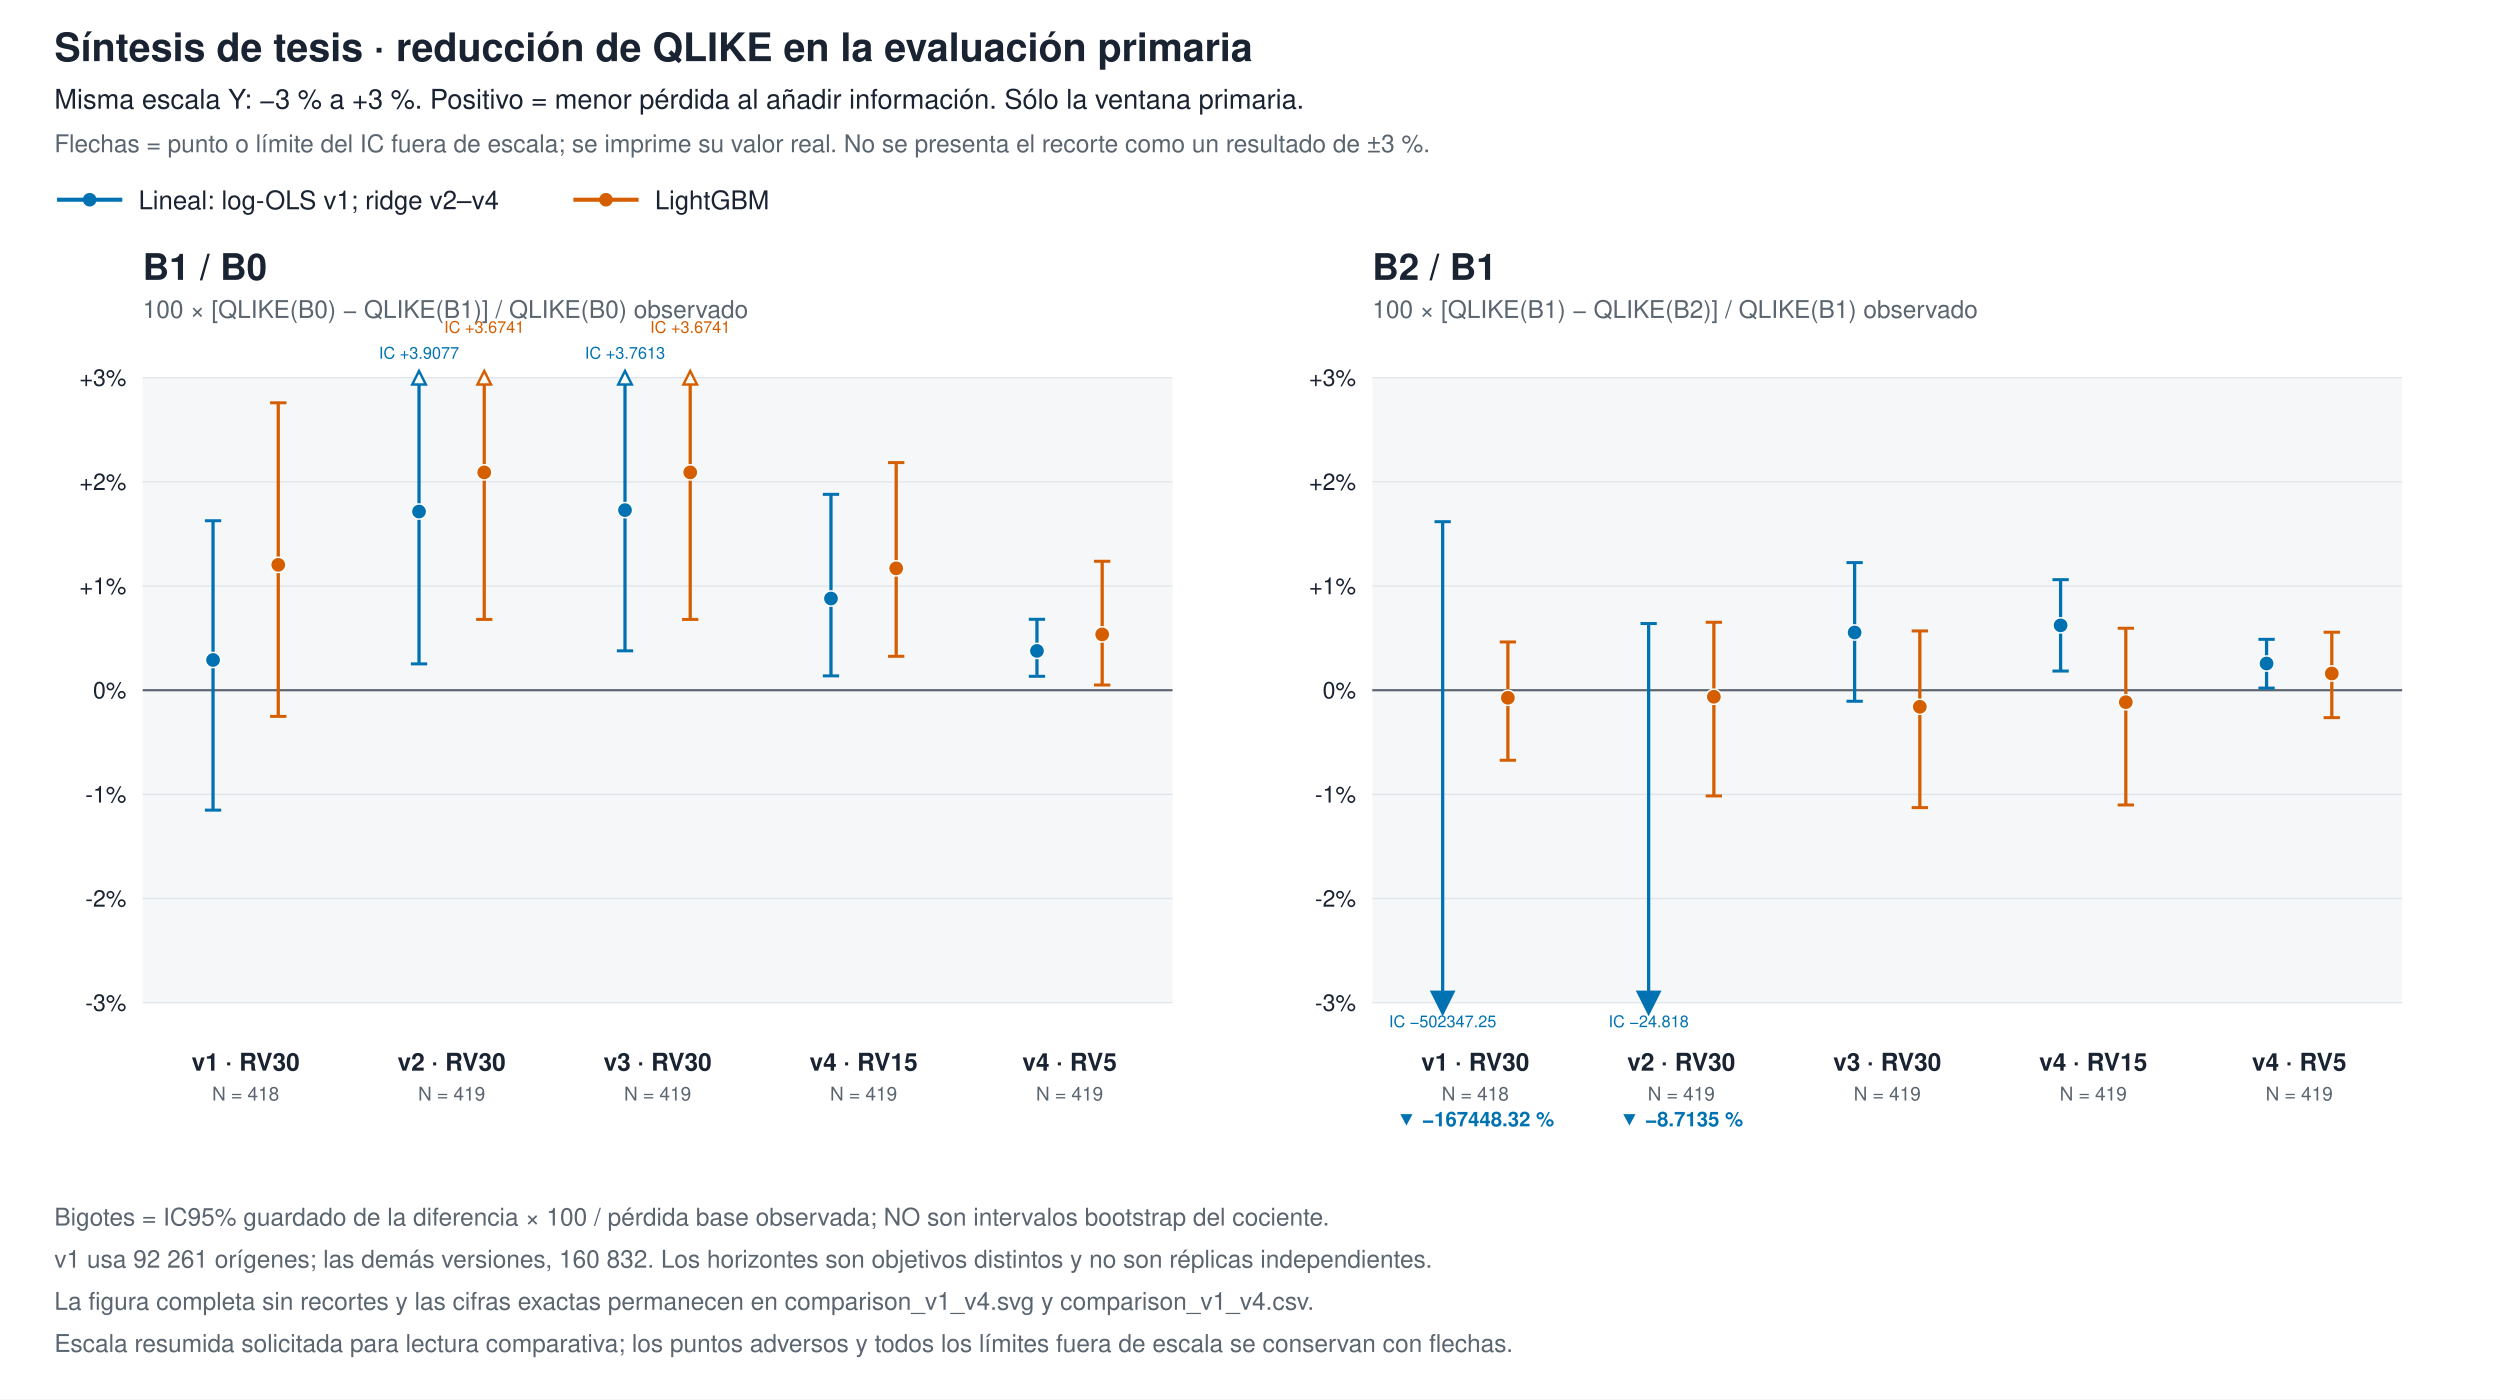
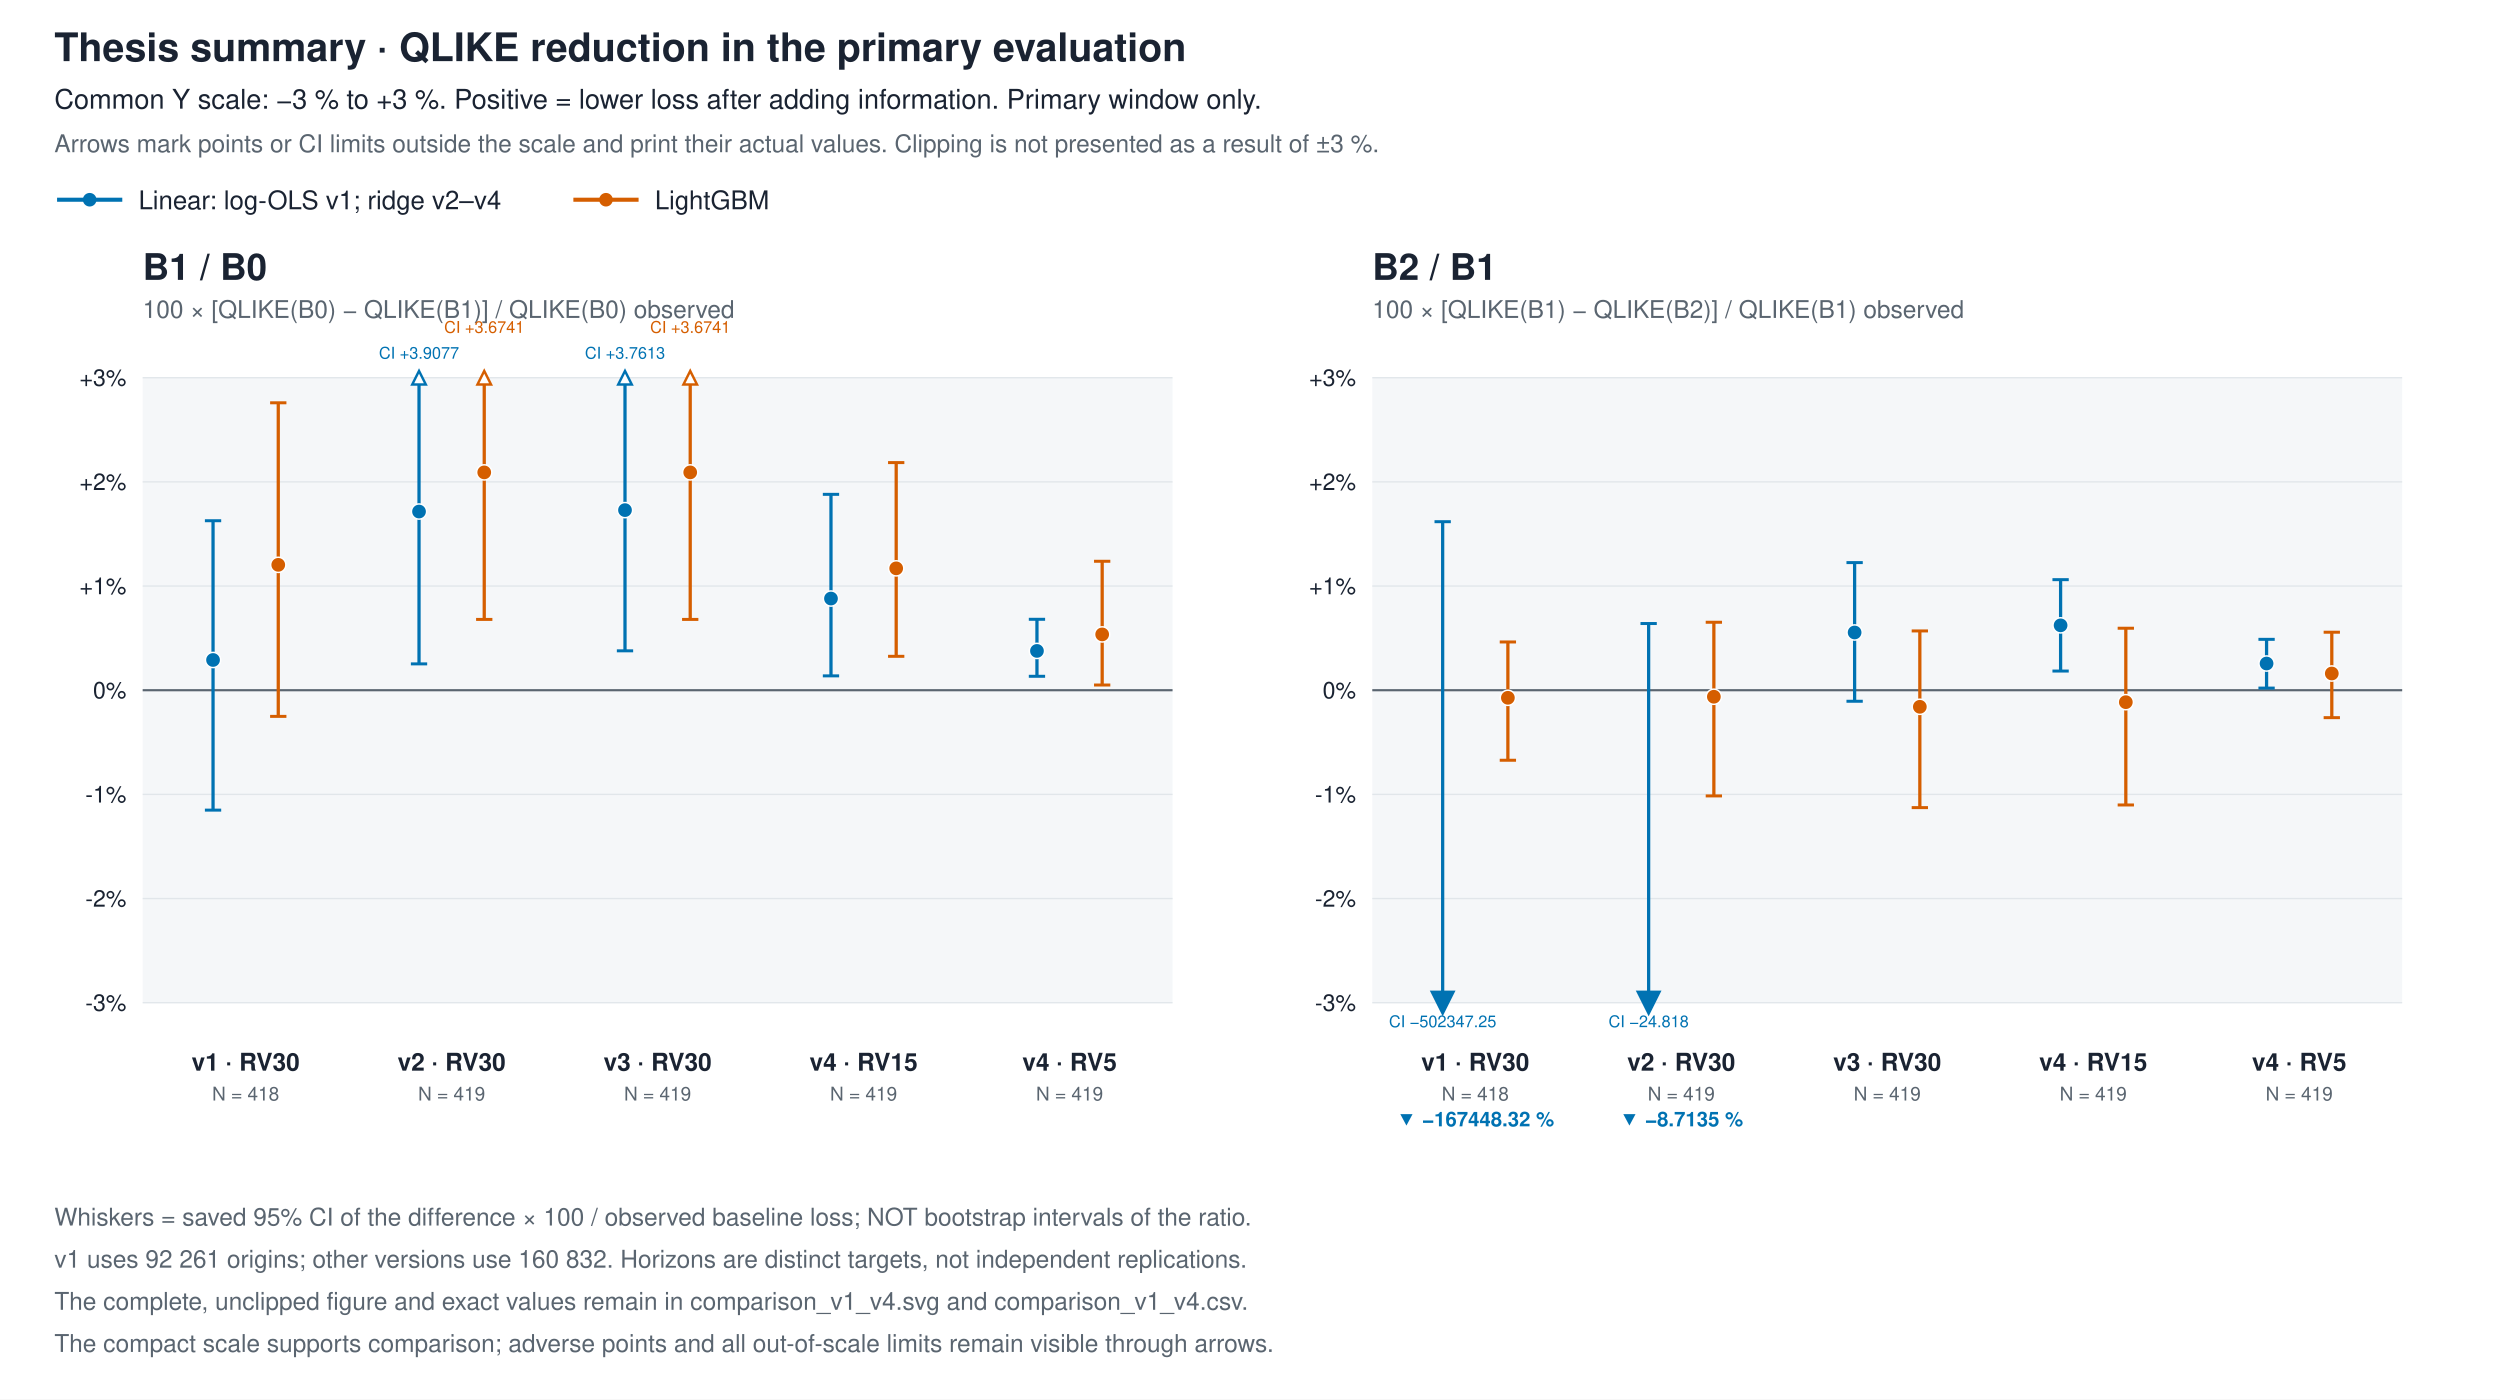
<svg xmlns="http://www.w3.org/2000/svg" width="1840" height="1030" viewBox="0 0 1840 1030" role="img" aria-labelledby="thesis-summary-title thesis-summary-desc">
  <defs>
    <marker id="head" markerWidth="8" markerHeight="6" refX="7" refY="3" orient="auto">
      <polygon points="0 0, 8 3, 0 6" fill="#5a6570" />
    </marker>
    <marker id="head-accent" markerWidth="8" markerHeight="6" refX="7" refY="3" orient="auto">
      <polygon points="0 0, 8 3, 0 6" fill="#e8a33d" />
    </marker>
    <marker id="head-link" markerWidth="8" markerHeight="6" refX="7" refY="3" orient="auto">
      <polygon points="0 0, 8 3, 0 6" fill="#123c69" />
    </marker>
  </defs>
  <rect width="100%" height="100%" fill="#ffffff" />
  <rect x="105" y="278" width="758" height="460" fill="#f5f7f9" />
  <line x1="105.000" y1="738.000" x2="863.000" y2="738.000" stroke="#e1e6ea" stroke-width="1" stroke-dasharray="" />
  <line x1="105.000" y1="661.333" x2="863.000" y2="661.333" stroke="#e1e6ea" stroke-width="1" stroke-dasharray="" />
  <line x1="105.000" y1="584.667" x2="863.000" y2="584.667" stroke="#e1e6ea" stroke-width="1" stroke-dasharray="" />
  <line x1="105.000" y1="508.000" x2="863.000" y2="508.000" stroke="#5a6570" stroke-width="1.6" stroke-dasharray="" />
  <line x1="105.000" y1="431.333" x2="863.000" y2="431.333" stroke="#e1e6ea" stroke-width="1" stroke-dasharray="" />
  <line x1="105.000" y1="354.667" x2="863.000" y2="354.667" stroke="#e1e6ea" stroke-width="1" stroke-dasharray="" />
  <line x1="105.000" y1="278.000" x2="863.000" y2="278.000" stroke="#e1e6ea" stroke-width="1" stroke-dasharray="" />
  <rect x="1010" y="278" width="758" height="460" fill="#f5f7f9" />
  <line x1="1010.000" y1="738.000" x2="1768.000" y2="738.000" stroke="#e1e6ea" stroke-width="1" stroke-dasharray="" />
  <line x1="1010.000" y1="661.333" x2="1768.000" y2="661.333" stroke="#e1e6ea" stroke-width="1" stroke-dasharray="" />
  <line x1="1010.000" y1="584.667" x2="1768.000" y2="584.667" stroke="#e1e6ea" stroke-width="1" stroke-dasharray="" />
  <line x1="1010.000" y1="508.000" x2="1768.000" y2="508.000" stroke="#5a6570" stroke-width="1.6" stroke-dasharray="" />
  <line x1="1010.000" y1="431.333" x2="1768.000" y2="431.333" stroke="#e1e6ea" stroke-width="1" stroke-dasharray="" />
  <line x1="1010.000" y1="354.667" x2="1768.000" y2="354.667" stroke="#e1e6ea" stroke-width="1" stroke-dasharray="" />
  <line x1="1010.000" y1="278.000" x2="1768.000" y2="278.000" stroke="#e1e6ea" stroke-width="1" stroke-dasharray="" />
-   <text x="40.00" y="45.00" font-family="'Segoe UI',Helvetica,Arial,sans-serif" font-size="29" fill="#1a2332" font-weight="600">Síntesis de tesis · reducción de QLIKE en la evaluación primaria</text>
-   <text x="40.00" y="80.00" font-family="'Segoe UI',Helvetica,Arial,sans-serif" font-size="20" fill="#1a2332">Misma escala Y: −3 % a +3 %. Positivo = menor pérdida al añadir información. Sólo la ventana primaria.</text>
-   <text x="40.00" y="112.00" font-family="'Segoe UI',Helvetica,Arial,sans-serif" font-size="18" fill="#5a6570">Flechas = punto o límite del IC fuera de escala; se imprime su valor real. No se presenta el recorte como un resultado de ±3 %.</text>
+   <text x="40.00" y="45.00" font-family="'Segoe UI',Helvetica,Arial,sans-serif" font-size="29" fill="#1a2332" font-weight="600">Thesis summary · QLIKE reduction in the primary evaluation</text>
+   <text x="40.00" y="80.00" font-family="'Segoe UI',Helvetica,Arial,sans-serif" font-size="20" fill="#1a2332">Common Y scale: −3 % to +3 %. Positive = lower loss after adding information. Primary window only.</text>
+   <text x="40.00" y="112.00" font-family="'Segoe UI',Helvetica,Arial,sans-serif" font-size="18" fill="#5a6570">Arrows mark points or CI limits outside the scale and print their actual values. Clipping is not presented as a result of ±3 %.</text>
  <line x1="42.000" y1="147.000" x2="90.000" y2="147.000" stroke="#0072B2" stroke-width="3" stroke-dasharray="" />
  <circle cx="66" cy="147" r="5" fill="#0072B2" />
-   <text x="102.00" y="154.00" font-family="'Segoe UI',Helvetica,Arial,sans-serif" font-size="19" fill="#1a2332">Lineal: log-OLS v1; ridge v2–v4</text>
+   <text x="102.00" y="154.00" font-family="'Segoe UI',Helvetica,Arial,sans-serif" font-size="19" fill="#1a2332">Linear: log-OLS v1; ridge v2–v4</text>
  <line x1="422.000" y1="147.000" x2="470.000" y2="147.000" stroke="#D55E00" stroke-width="3" stroke-dasharray="" />
  <circle cx="446" cy="147" r="5" fill="#D55E00" />
  <text x="482.00" y="154.00" font-family="'Segoe UI',Helvetica,Arial,sans-serif" font-size="19" fill="#1a2332">LightGBM</text>
  <text x="105.00" y="206.00" font-family="'Segoe UI',Helvetica,Arial,sans-serif" font-size="27" fill="#1a2332" font-weight="600">B1 / B0</text>
-   <text x="105.00" y="234.00" font-family="'Segoe UI',Helvetica,Arial,sans-serif" font-size="18" fill="#5a6570">100 × [QLIKE(B0) − QLIKE(B1)] / QLIKE(B0) observado</text>
+   <text x="105.00" y="234.00" font-family="'Segoe UI',Helvetica,Arial,sans-serif" font-size="18" fill="#5a6570">100 × [QLIKE(B0) − QLIKE(B1)] / QLIKE(B0) observed</text>
  <text x="93.00" y="744.00" font-family="'Segoe UI',Helvetica,Arial,sans-serif" font-size="17" fill="#1a2332" text-anchor="end">-3%</text>
  <text x="93.00" y="667.33" font-family="'Segoe UI',Helvetica,Arial,sans-serif" font-size="17" fill="#1a2332" text-anchor="end">-2%</text>
  <text x="93.00" y="590.67" font-family="'Segoe UI',Helvetica,Arial,sans-serif" font-size="17" fill="#1a2332" text-anchor="end">-1%</text>
  <text x="93.00" y="514.00" font-family="'Segoe UI',Helvetica,Arial,sans-serif" font-size="17" fill="#1a2332" text-anchor="end">0%</text>
  <text x="93.00" y="437.33" font-family="'Segoe UI',Helvetica,Arial,sans-serif" font-size="17" fill="#1a2332" text-anchor="end">+1%</text>
  <text x="93.00" y="360.67" font-family="'Segoe UI',Helvetica,Arial,sans-serif" font-size="17" fill="#1a2332" text-anchor="end">+2%</text>
  <text x="93.00" y="284.00" font-family="'Segoe UI',Helvetica,Arial,sans-serif" font-size="17" fill="#1a2332" text-anchor="end">+3%</text>
  <text x="180.80" y="788.00" font-family="'Segoe UI',Helvetica,Arial,sans-serif" font-size="18" fill="#1a2332" font-weight="600" text-anchor="middle">v1 · RV30</text>
  <line x1="156.800" y1="596.252" x2="156.800" y2="383.254" stroke="#0072B2" stroke-width="2.4" stroke-dasharray="" />
  <line x1="150.800" y1="596.252" x2="162.800" y2="596.252" stroke="#0072B2" stroke-width="2.2" stroke-dasharray="" />
  <line x1="150.800" y1="383.254" x2="162.800" y2="383.254" stroke="#0072B2" stroke-width="2.2" stroke-dasharray="" />
  <circle cx="156.800" cy="485.743" r="5.6" fill="#0072B2" stroke="white" stroke-width="1.1" />
  <line x1="204.800" y1="527.256" x2="204.800" y2="296.457" stroke="#D55E00" stroke-width="2.4" stroke-dasharray="" />
  <line x1="198.800" y1="527.256" x2="210.800" y2="527.256" stroke="#D55E00" stroke-width="2.2" stroke-dasharray="" />
  <line x1="198.800" y1="296.457" x2="210.800" y2="296.457" stroke="#D55E00" stroke-width="2.2" stroke-dasharray="" />
  <circle cx="204.800" cy="415.724" r="5.6" fill="#D55E00" stroke="white" stroke-width="1.1" />
  <text x="180.80" y="810.00" font-family="'Segoe UI',Helvetica,Arial,sans-serif" font-size="14" fill="#5a6570" text-anchor="middle">N = 418</text>
  <text x="332.40" y="788.00" font-family="'Segoe UI',Helvetica,Arial,sans-serif" font-size="18" fill="#1a2332" font-weight="600" text-anchor="middle">v2 · RV30</text>
  <line x1="308.400" y1="488.619" x2="308.400" y2="278.000" stroke="#0072B2" stroke-width="2.4" stroke-dasharray="" />
  <line x1="302.400" y1="488.619" x2="314.400" y2="488.619" stroke="#0072B2" stroke-width="2.2" stroke-dasharray="" />
  <polygon data-out-of-scale="up" points="308.40,273.00 303.40,283.00 313.40,283.00" fill="white" stroke="#0072B2" stroke-width="1.8" />
-   <text x="308.40" y="264.00" font-family="'Segoe UI',Helvetica,Arial,sans-serif" font-size="12" fill="#0072B2" text-anchor="middle">IC +3.9077</text>
+   <text x="308.40" y="264.00" font-family="'Segoe UI',Helvetica,Arial,sans-serif" font-size="12" fill="#0072B2" text-anchor="middle">CI +3.9077</text>
  <circle cx="308.400" cy="376.495" r="5.6" fill="#0072B2" stroke="white" stroke-width="1.1" />
  <line x1="356.400" y1="455.888" x2="356.400" y2="278.000" stroke="#D55E00" stroke-width="2.4" stroke-dasharray="" />
  <line x1="350.400" y1="455.888" x2="362.400" y2="455.888" stroke="#D55E00" stroke-width="2.2" stroke-dasharray="" />
  <polygon data-out-of-scale="up" points="356.40,273.00 351.40,283.00 361.40,283.00" fill="white" stroke="#D55E00" stroke-width="1.8" />
-   <text x="356.40" y="245.00" font-family="'Segoe UI',Helvetica,Arial,sans-serif" font-size="12" fill="#D55E00" text-anchor="middle">IC +3.6741</text>
+   <text x="356.40" y="245.00" font-family="'Segoe UI',Helvetica,Arial,sans-serif" font-size="12" fill="#D55E00" text-anchor="middle">CI +3.6741</text>
  <circle cx="356.400" cy="347.676" r="5.6" fill="#D55E00" stroke="white" stroke-width="1.1" />
  <text x="332.40" y="810.00" font-family="'Segoe UI',Helvetica,Arial,sans-serif" font-size="14" fill="#5a6570" text-anchor="middle">N = 419</text>
  <text x="484.00" y="788.00" font-family="'Segoe UI',Helvetica,Arial,sans-serif" font-size="18" fill="#1a2332" font-weight="600" text-anchor="middle">v3 · RV30</text>
  <line x1="460.000" y1="479.010" x2="460.000" y2="278.000" stroke="#0072B2" stroke-width="2.4" stroke-dasharray="" />
  <line x1="454.000" y1="479.010" x2="466.000" y2="479.010" stroke="#0072B2" stroke-width="2.2" stroke-dasharray="" />
  <polygon data-out-of-scale="up" points="460.00,273.00 455.00,283.00 465.00,283.00" fill="white" stroke="#0072B2" stroke-width="1.8" />
-   <text x="460.00" y="264.00" font-family="'Segoe UI',Helvetica,Arial,sans-serif" font-size="12" fill="#0072B2" text-anchor="middle">IC +3.7613</text>
+   <text x="460.00" y="264.00" font-family="'Segoe UI',Helvetica,Arial,sans-serif" font-size="12" fill="#0072B2" text-anchor="middle">CI +3.7613</text>
  <circle cx="460.000" cy="375.445" r="5.6" fill="#0072B2" stroke="white" stroke-width="1.1" />
  <line x1="508.000" y1="455.888" x2="508.000" y2="278.000" stroke="#D55E00" stroke-width="2.4" stroke-dasharray="" />
  <line x1="502.000" y1="455.888" x2="514.000" y2="455.888" stroke="#D55E00" stroke-width="2.2" stroke-dasharray="" />
  <polygon data-out-of-scale="up" points="508.00,273.00 503.00,283.00 513.00,283.00" fill="white" stroke="#D55E00" stroke-width="1.8" />
-   <text x="508.00" y="245.00" font-family="'Segoe UI',Helvetica,Arial,sans-serif" font-size="12" fill="#D55E00" text-anchor="middle">IC +3.6741</text>
+   <text x="508.00" y="245.00" font-family="'Segoe UI',Helvetica,Arial,sans-serif" font-size="12" fill="#D55E00" text-anchor="middle">CI +3.6741</text>
  <circle cx="508.000" cy="347.676" r="5.6" fill="#D55E00" stroke="white" stroke-width="1.1" />
  <text x="484.00" y="810.00" font-family="'Segoe UI',Helvetica,Arial,sans-serif" font-size="14" fill="#5a6570" text-anchor="middle">N = 419</text>
  <text x="635.60" y="788.00" font-family="'Segoe UI',Helvetica,Arial,sans-serif" font-size="18" fill="#1a2332" font-weight="600" text-anchor="middle">v4 · RV15</text>
  <line x1="611.600" y1="497.439" x2="611.600" y2="363.837" stroke="#0072B2" stroke-width="2.4" stroke-dasharray="" />
  <line x1="605.600" y1="497.439" x2="617.600" y2="497.439" stroke="#0072B2" stroke-width="2.2" stroke-dasharray="" />
  <line x1="605.600" y1="363.837" x2="617.600" y2="363.837" stroke="#0072B2" stroke-width="2.2" stroke-dasharray="" />
  <circle cx="611.600" cy="440.529" r="5.6" fill="#0072B2" stroke="white" stroke-width="1.1" />
  <line x1="659.600" y1="483.051" x2="659.600" y2="340.470" stroke="#D55E00" stroke-width="2.4" stroke-dasharray="" />
  <line x1="653.600" y1="483.051" x2="665.600" y2="483.051" stroke="#D55E00" stroke-width="2.2" stroke-dasharray="" />
  <line x1="653.600" y1="340.470" x2="665.600" y2="340.470" stroke="#D55E00" stroke-width="2.2" stroke-dasharray="" />
  <circle cx="659.600" cy="418.302" r="5.6" fill="#D55E00" stroke="white" stroke-width="1.1" />
  <text x="635.60" y="810.00" font-family="'Segoe UI',Helvetica,Arial,sans-serif" font-size="14" fill="#5a6570" text-anchor="middle">N = 419</text>
  <text x="787.20" y="788.00" font-family="'Segoe UI',Helvetica,Arial,sans-serif" font-size="18" fill="#1a2332" font-weight="600" text-anchor="middle">v4 · RV5</text>
  <line x1="763.200" y1="497.751" x2="763.200" y2="455.799" stroke="#0072B2" stroke-width="2.4" stroke-dasharray="" />
  <line x1="757.200" y1="497.751" x2="769.200" y2="497.751" stroke="#0072B2" stroke-width="2.2" stroke-dasharray="" />
  <line x1="757.200" y1="455.799" x2="769.200" y2="455.799" stroke="#0072B2" stroke-width="2.2" stroke-dasharray="" />
  <circle cx="763.200" cy="479.076" r="5.6" fill="#0072B2" stroke="white" stroke-width="1.1" />
  <line x1="811.200" y1="504.170" x2="811.200" y2="413.098" stroke="#D55E00" stroke-width="2.4" stroke-dasharray="" />
  <line x1="805.200" y1="504.170" x2="817.200" y2="504.170" stroke="#D55E00" stroke-width="2.2" stroke-dasharray="" />
  <line x1="805.200" y1="413.098" x2="817.200" y2="413.098" stroke="#D55E00" stroke-width="2.2" stroke-dasharray="" />
  <circle cx="811.200" cy="466.924" r="5.6" fill="#D55E00" stroke="white" stroke-width="1.1" />
  <text x="787.20" y="810.00" font-family="'Segoe UI',Helvetica,Arial,sans-serif" font-size="14" fill="#5a6570" text-anchor="middle">N = 419</text>
  <text x="1010.00" y="206.00" font-family="'Segoe UI',Helvetica,Arial,sans-serif" font-size="27" fill="#1a2332" font-weight="600">B2 / B1</text>
-   <text x="1010.00" y="234.00" font-family="'Segoe UI',Helvetica,Arial,sans-serif" font-size="18" fill="#5a6570">100 × [QLIKE(B1) − QLIKE(B2)] / QLIKE(B1) observado</text>
+   <text x="1010.00" y="234.00" font-family="'Segoe UI',Helvetica,Arial,sans-serif" font-size="18" fill="#5a6570">100 × [QLIKE(B1) − QLIKE(B2)] / QLIKE(B1) observed</text>
  <text x="998.00" y="744.00" font-family="'Segoe UI',Helvetica,Arial,sans-serif" font-size="17" fill="#1a2332" text-anchor="end">-3%</text>
  <text x="998.00" y="667.33" font-family="'Segoe UI',Helvetica,Arial,sans-serif" font-size="17" fill="#1a2332" text-anchor="end">-2%</text>
  <text x="998.00" y="590.67" font-family="'Segoe UI',Helvetica,Arial,sans-serif" font-size="17" fill="#1a2332" text-anchor="end">-1%</text>
  <text x="998.00" y="514.00" font-family="'Segoe UI',Helvetica,Arial,sans-serif" font-size="17" fill="#1a2332" text-anchor="end">0%</text>
  <text x="998.00" y="437.33" font-family="'Segoe UI',Helvetica,Arial,sans-serif" font-size="17" fill="#1a2332" text-anchor="end">+1%</text>
  <text x="998.00" y="360.67" font-family="'Segoe UI',Helvetica,Arial,sans-serif" font-size="17" fill="#1a2332" text-anchor="end">+2%</text>
  <text x="998.00" y="284.00" font-family="'Segoe UI',Helvetica,Arial,sans-serif" font-size="17" fill="#1a2332" text-anchor="end">+3%</text>
  <text x="1085.80" y="788.00" font-family="'Segoe UI',Helvetica,Arial,sans-serif" font-size="18" fill="#1a2332" font-weight="600" text-anchor="middle">v1 · RV30</text>
  <line x1="1061.800" y1="738.000" x2="1061.800" y2="383.964" stroke="#0072B2" stroke-width="2.4" stroke-dasharray="" />
  <polygon data-out-of-scale="down" points="1061.80,743.00 1056.80,733.00 1066.80,733.00" fill="white" stroke="#0072B2" stroke-width="1.8" />
-   <text x="1061.80" y="756.00" font-family="'Segoe UI',Helvetica,Arial,sans-serif" font-size="12" fill="#0072B2" text-anchor="middle">IC −502347.25</text>
+   <text x="1061.80" y="756.00" font-family="'Segoe UI',Helvetica,Arial,sans-serif" font-size="12" fill="#0072B2" text-anchor="middle">CI −502347.25</text>
  <line x1="1055.800" y1="383.964" x2="1067.800" y2="383.964" stroke="#0072B2" stroke-width="2.2" stroke-dasharray="" />
  <polygon data-out-of-scale="down" points="1061.80,746.00 1053.80,730.00 1069.80,730.00" fill="#0072B2" stroke="#0072B2" stroke-width="1.8" />
  <text x="1085.80" y="829.00" font-family="'Segoe UI',Helvetica,Arial,sans-serif" font-size="15" fill="#0072B2" font-weight="600" text-anchor="middle">▼ −167448.32 %</text>
  <line x1="1109.800" y1="559.544" x2="1109.800" y2="472.492" stroke="#D55E00" stroke-width="2.4" stroke-dasharray="" />
  <line x1="1103.800" y1="559.544" x2="1115.800" y2="559.544" stroke="#D55E00" stroke-width="2.2" stroke-dasharray="" />
  <line x1="1103.800" y1="472.492" x2="1115.800" y2="472.492" stroke="#D55E00" stroke-width="2.2" stroke-dasharray="" />
  <circle cx="1109.800" cy="513.578" r="5.6" fill="#D55E00" stroke="white" stroke-width="1.1" />
  <text x="1085.80" y="810.00" font-family="'Segoe UI',Helvetica,Arial,sans-serif" font-size="14" fill="#5a6570" text-anchor="middle">N = 418</text>
  <text x="1237.40" y="788.00" font-family="'Segoe UI',Helvetica,Arial,sans-serif" font-size="18" fill="#1a2332" font-weight="600" text-anchor="middle">v2 · RV30</text>
  <line x1="1213.400" y1="738.000" x2="1213.400" y2="458.913" stroke="#0072B2" stroke-width="2.4" stroke-dasharray="" />
  <polygon data-out-of-scale="down" points="1213.40,743.00 1208.40,733.00 1218.40,733.00" fill="white" stroke="#0072B2" stroke-width="1.8" />
-   <text x="1213.40" y="756.00" font-family="'Segoe UI',Helvetica,Arial,sans-serif" font-size="12" fill="#0072B2" text-anchor="middle">IC −24.818</text>
+   <text x="1213.40" y="756.00" font-family="'Segoe UI',Helvetica,Arial,sans-serif" font-size="12" fill="#0072B2" text-anchor="middle">CI −24.818</text>
  <line x1="1207.400" y1="458.913" x2="1219.400" y2="458.913" stroke="#0072B2" stroke-width="2.2" stroke-dasharray="" />
  <polygon data-out-of-scale="down" points="1213.40,746.00 1205.40,730.00 1221.40,730.00" fill="#0072B2" stroke="#0072B2" stroke-width="1.8" />
  <text x="1237.40" y="829.00" font-family="'Segoe UI',Helvetica,Arial,sans-serif" font-size="15" fill="#0072B2" font-weight="600" text-anchor="middle">▼ −8.7135 %</text>
  <line x1="1261.400" y1="585.796" x2="1261.400" y2="457.982" stroke="#D55E00" stroke-width="2.4" stroke-dasharray="" />
  <line x1="1255.400" y1="585.796" x2="1267.400" y2="585.796" stroke="#D55E00" stroke-width="2.2" stroke-dasharray="" />
  <line x1="1255.400" y1="457.982" x2="1267.400" y2="457.982" stroke="#D55E00" stroke-width="2.2" stroke-dasharray="" />
  <circle cx="1261.400" cy="512.804" r="5.6" fill="#D55E00" stroke="white" stroke-width="1.1" />
  <text x="1237.40" y="810.00" font-family="'Segoe UI',Helvetica,Arial,sans-serif" font-size="14" fill="#5a6570" text-anchor="middle">N = 419</text>
  <text x="1389.00" y="788.00" font-family="'Segoe UI',Helvetica,Arial,sans-serif" font-size="18" fill="#1a2332" font-weight="600" text-anchor="middle">v3 · RV30</text>
  <line x1="1365.000" y1="516.126" x2="1365.000" y2="414.071" stroke="#0072B2" stroke-width="2.4" stroke-dasharray="" />
  <line x1="1359.000" y1="516.126" x2="1371.000" y2="516.126" stroke="#0072B2" stroke-width="2.2" stroke-dasharray="" />
  <line x1="1359.000" y1="414.071" x2="1371.000" y2="414.071" stroke="#0072B2" stroke-width="2.2" stroke-dasharray="" />
  <circle cx="1365.000" cy="465.504" r="5.6" fill="#0072B2" stroke="white" stroke-width="1.1" />
  <line x1="1413.000" y1="594.403" x2="1413.000" y2="464.370" stroke="#D55E00" stroke-width="2.4" stroke-dasharray="" />
  <line x1="1407.000" y1="594.403" x2="1419.000" y2="594.403" stroke="#D55E00" stroke-width="2.2" stroke-dasharray="" />
  <line x1="1407.000" y1="464.370" x2="1419.000" y2="464.370" stroke="#D55E00" stroke-width="2.2" stroke-dasharray="" />
  <circle cx="1413.000" cy="520.200" r="5.6" fill="#D55E00" stroke="white" stroke-width="1.1" />
  <text x="1389.00" y="810.00" font-family="'Segoe UI',Helvetica,Arial,sans-serif" font-size="14" fill="#5a6570" text-anchor="middle">N = 419</text>
  <text x="1540.60" y="788.00" font-family="'Segoe UI',Helvetica,Arial,sans-serif" font-size="18" fill="#1a2332" font-weight="600" text-anchor="middle">v4 · RV15</text>
  <line x1="1516.600" y1="493.890" x2="1516.600" y2="426.628" stroke="#0072B2" stroke-width="2.4" stroke-dasharray="" />
  <line x1="1510.600" y1="493.890" x2="1522.600" y2="493.890" stroke="#0072B2" stroke-width="2.2" stroke-dasharray="" />
  <line x1="1510.600" y1="426.628" x2="1522.600" y2="426.628" stroke="#0072B2" stroke-width="2.2" stroke-dasharray="" />
  <circle cx="1516.600" cy="460.252" r="5.6" fill="#0072B2" stroke="white" stroke-width="1.1" />
  <line x1="1564.600" y1="592.459" x2="1564.600" y2="462.378" stroke="#D55E00" stroke-width="2.4" stroke-dasharray="" />
  <line x1="1558.600" y1="592.459" x2="1570.600" y2="592.459" stroke="#D55E00" stroke-width="2.2" stroke-dasharray="" />
  <line x1="1558.600" y1="462.378" x2="1570.600" y2="462.378" stroke="#D55E00" stroke-width="2.2" stroke-dasharray="" />
  <circle cx="1564.600" cy="516.797" r="5.6" fill="#D55E00" stroke="white" stroke-width="1.1" />
  <text x="1540.60" y="810.00" font-family="'Segoe UI',Helvetica,Arial,sans-serif" font-size="14" fill="#5a6570" text-anchor="middle">N = 419</text>
  <text x="1692.20" y="788.00" font-family="'Segoe UI',Helvetica,Arial,sans-serif" font-size="18" fill="#1a2332" font-weight="600" text-anchor="middle">v4 · RV5</text>
  <line x1="1668.200" y1="506.433" x2="1668.200" y2="470.555" stroke="#0072B2" stroke-width="2.4" stroke-dasharray="" />
  <line x1="1662.200" y1="506.433" x2="1674.200" y2="506.433" stroke="#0072B2" stroke-width="2.2" stroke-dasharray="" />
  <line x1="1662.200" y1="470.555" x2="1674.200" y2="470.555" stroke="#0072B2" stroke-width="2.2" stroke-dasharray="" />
  <circle cx="1668.200" cy="488.349" r="5.6" fill="#0072B2" stroke="white" stroke-width="1.1" />
  <line x1="1716.200" y1="528.190" x2="1716.200" y2="465.313" stroke="#D55E00" stroke-width="2.4" stroke-dasharray="" />
  <line x1="1710.200" y1="528.190" x2="1722.200" y2="528.190" stroke="#D55E00" stroke-width="2.2" stroke-dasharray="" />
  <line x1="1710.200" y1="465.313" x2="1722.200" y2="465.313" stroke="#D55E00" stroke-width="2.2" stroke-dasharray="" />
  <circle cx="1716.200" cy="495.696" r="5.6" fill="#D55E00" stroke="white" stroke-width="1.1" />
  <text x="1692.20" y="810.00" font-family="'Segoe UI',Helvetica,Arial,sans-serif" font-size="14" fill="#5a6570" text-anchor="middle">N = 419</text>
-   <text x="40.00" y="902.00" font-family="'Segoe UI',Helvetica,Arial,sans-serif" font-size="18" fill="#5a6570">Bigotes = IC95% guardado de la diferencia × 100 / pérdida base observada; NO son intervalos bootstrap del cociente.</text>
-   <text x="40.00" y="933.00" font-family="'Segoe UI',Helvetica,Arial,sans-serif" font-size="18" fill="#5a6570">v1 usa 92 261 orígenes; las demás versiones, 160 832. Los horizontes son objetivos distintos y no son réplicas independientes.</text>
-   <text x="40.00" y="964.00" font-family="'Segoe UI',Helvetica,Arial,sans-serif" font-size="18" fill="#5a6570">La figura completa sin recortes y las cifras exactas permanecen en comparison_v1_v4.svg y comparison_v1_v4.csv.</text>
-   <text x="40.00" y="995.00" font-family="'Segoe UI',Helvetica,Arial,sans-serif" font-size="18" fill="#5a6570">Escala resumida solicitada para lectura comparativa; los puntos adversos y todos los límites fuera de escala se conservan con flechas.</text>
+   <text x="40.00" y="902.00" font-family="'Segoe UI',Helvetica,Arial,sans-serif" font-size="18" fill="#5a6570">Whiskers = saved 95% CI of the difference × 100 / observed baseline loss; NOT bootstrap intervals of the ratio.</text>
+   <text x="40.00" y="933.00" font-family="'Segoe UI',Helvetica,Arial,sans-serif" font-size="18" fill="#5a6570">v1 uses 92 261 origins; other versions use 160 832. Horizons are distinct targets, not independent replications.</text>
+   <text x="40.00" y="964.00" font-family="'Segoe UI',Helvetica,Arial,sans-serif" font-size="18" fill="#5a6570">The complete, unclipped figure and exact values remain in comparison_v1_v4.svg and comparison_v1_v4.csv.</text>
+   <text x="40.00" y="995.00" font-family="'Segoe UI',Helvetica,Arial,sans-serif" font-size="18" fill="#5a6570">The compact scale supports comparison; adverse points and all out-of-scale limits remain visible through arrows.</text>
</svg>
